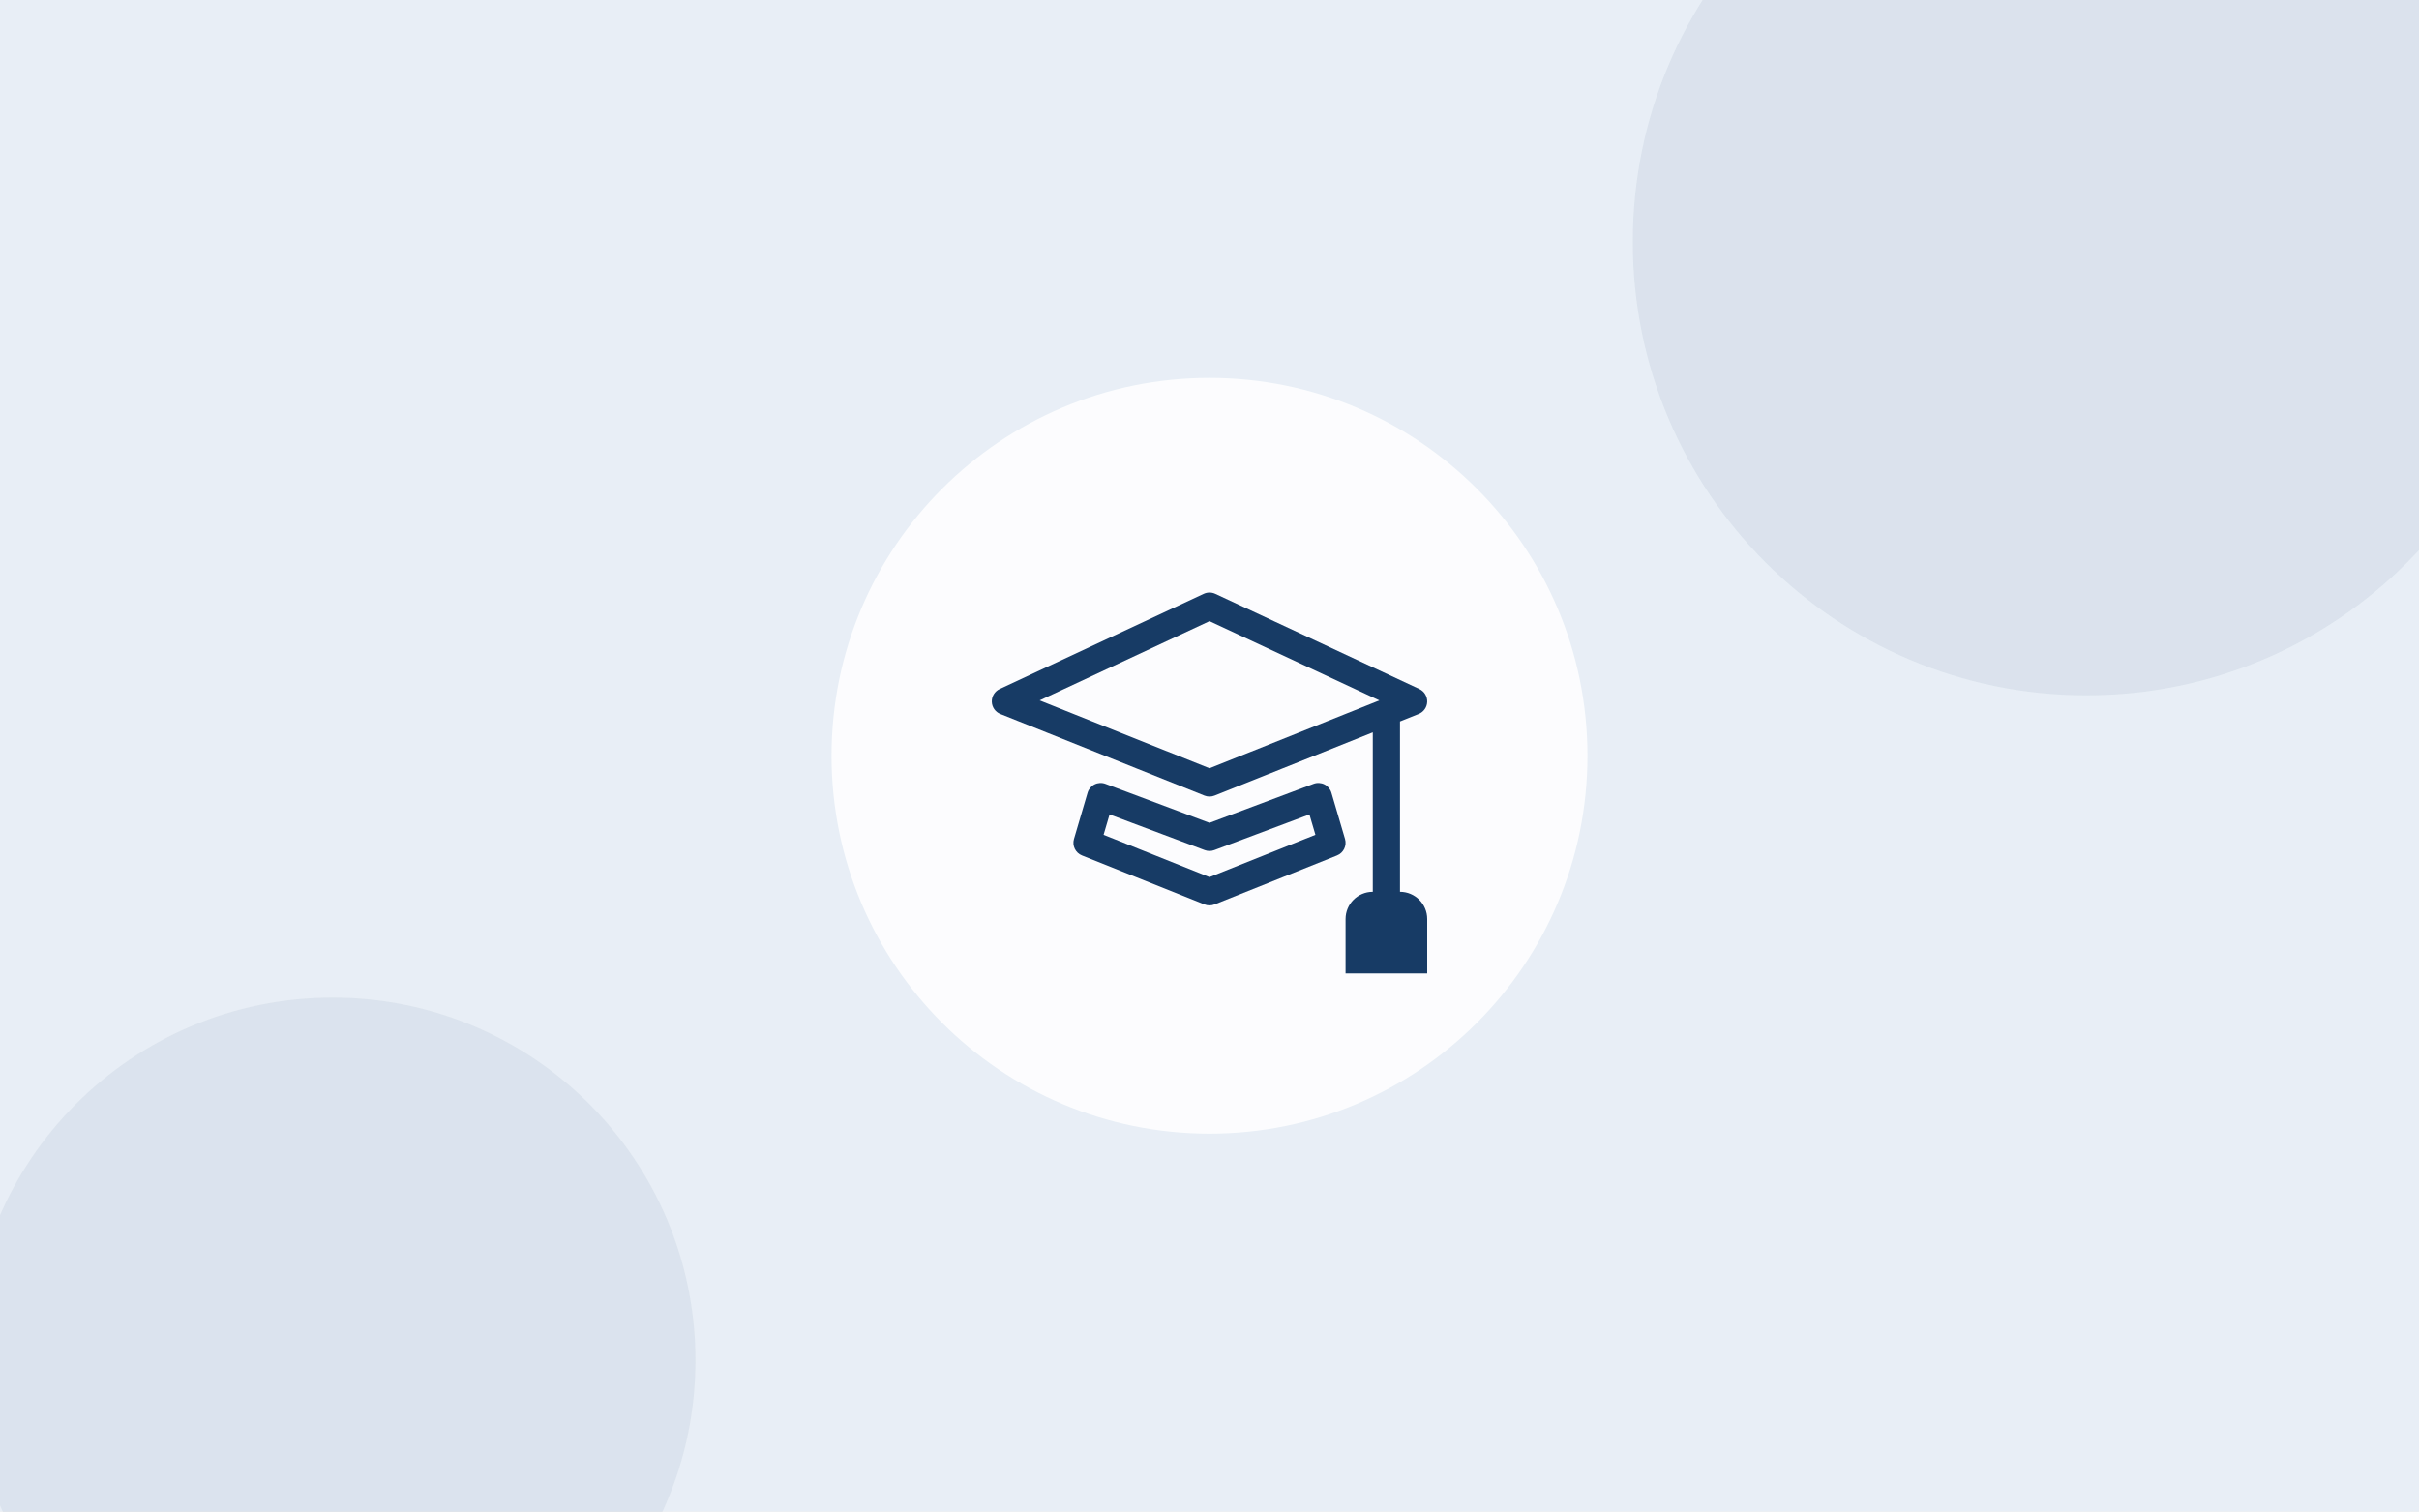
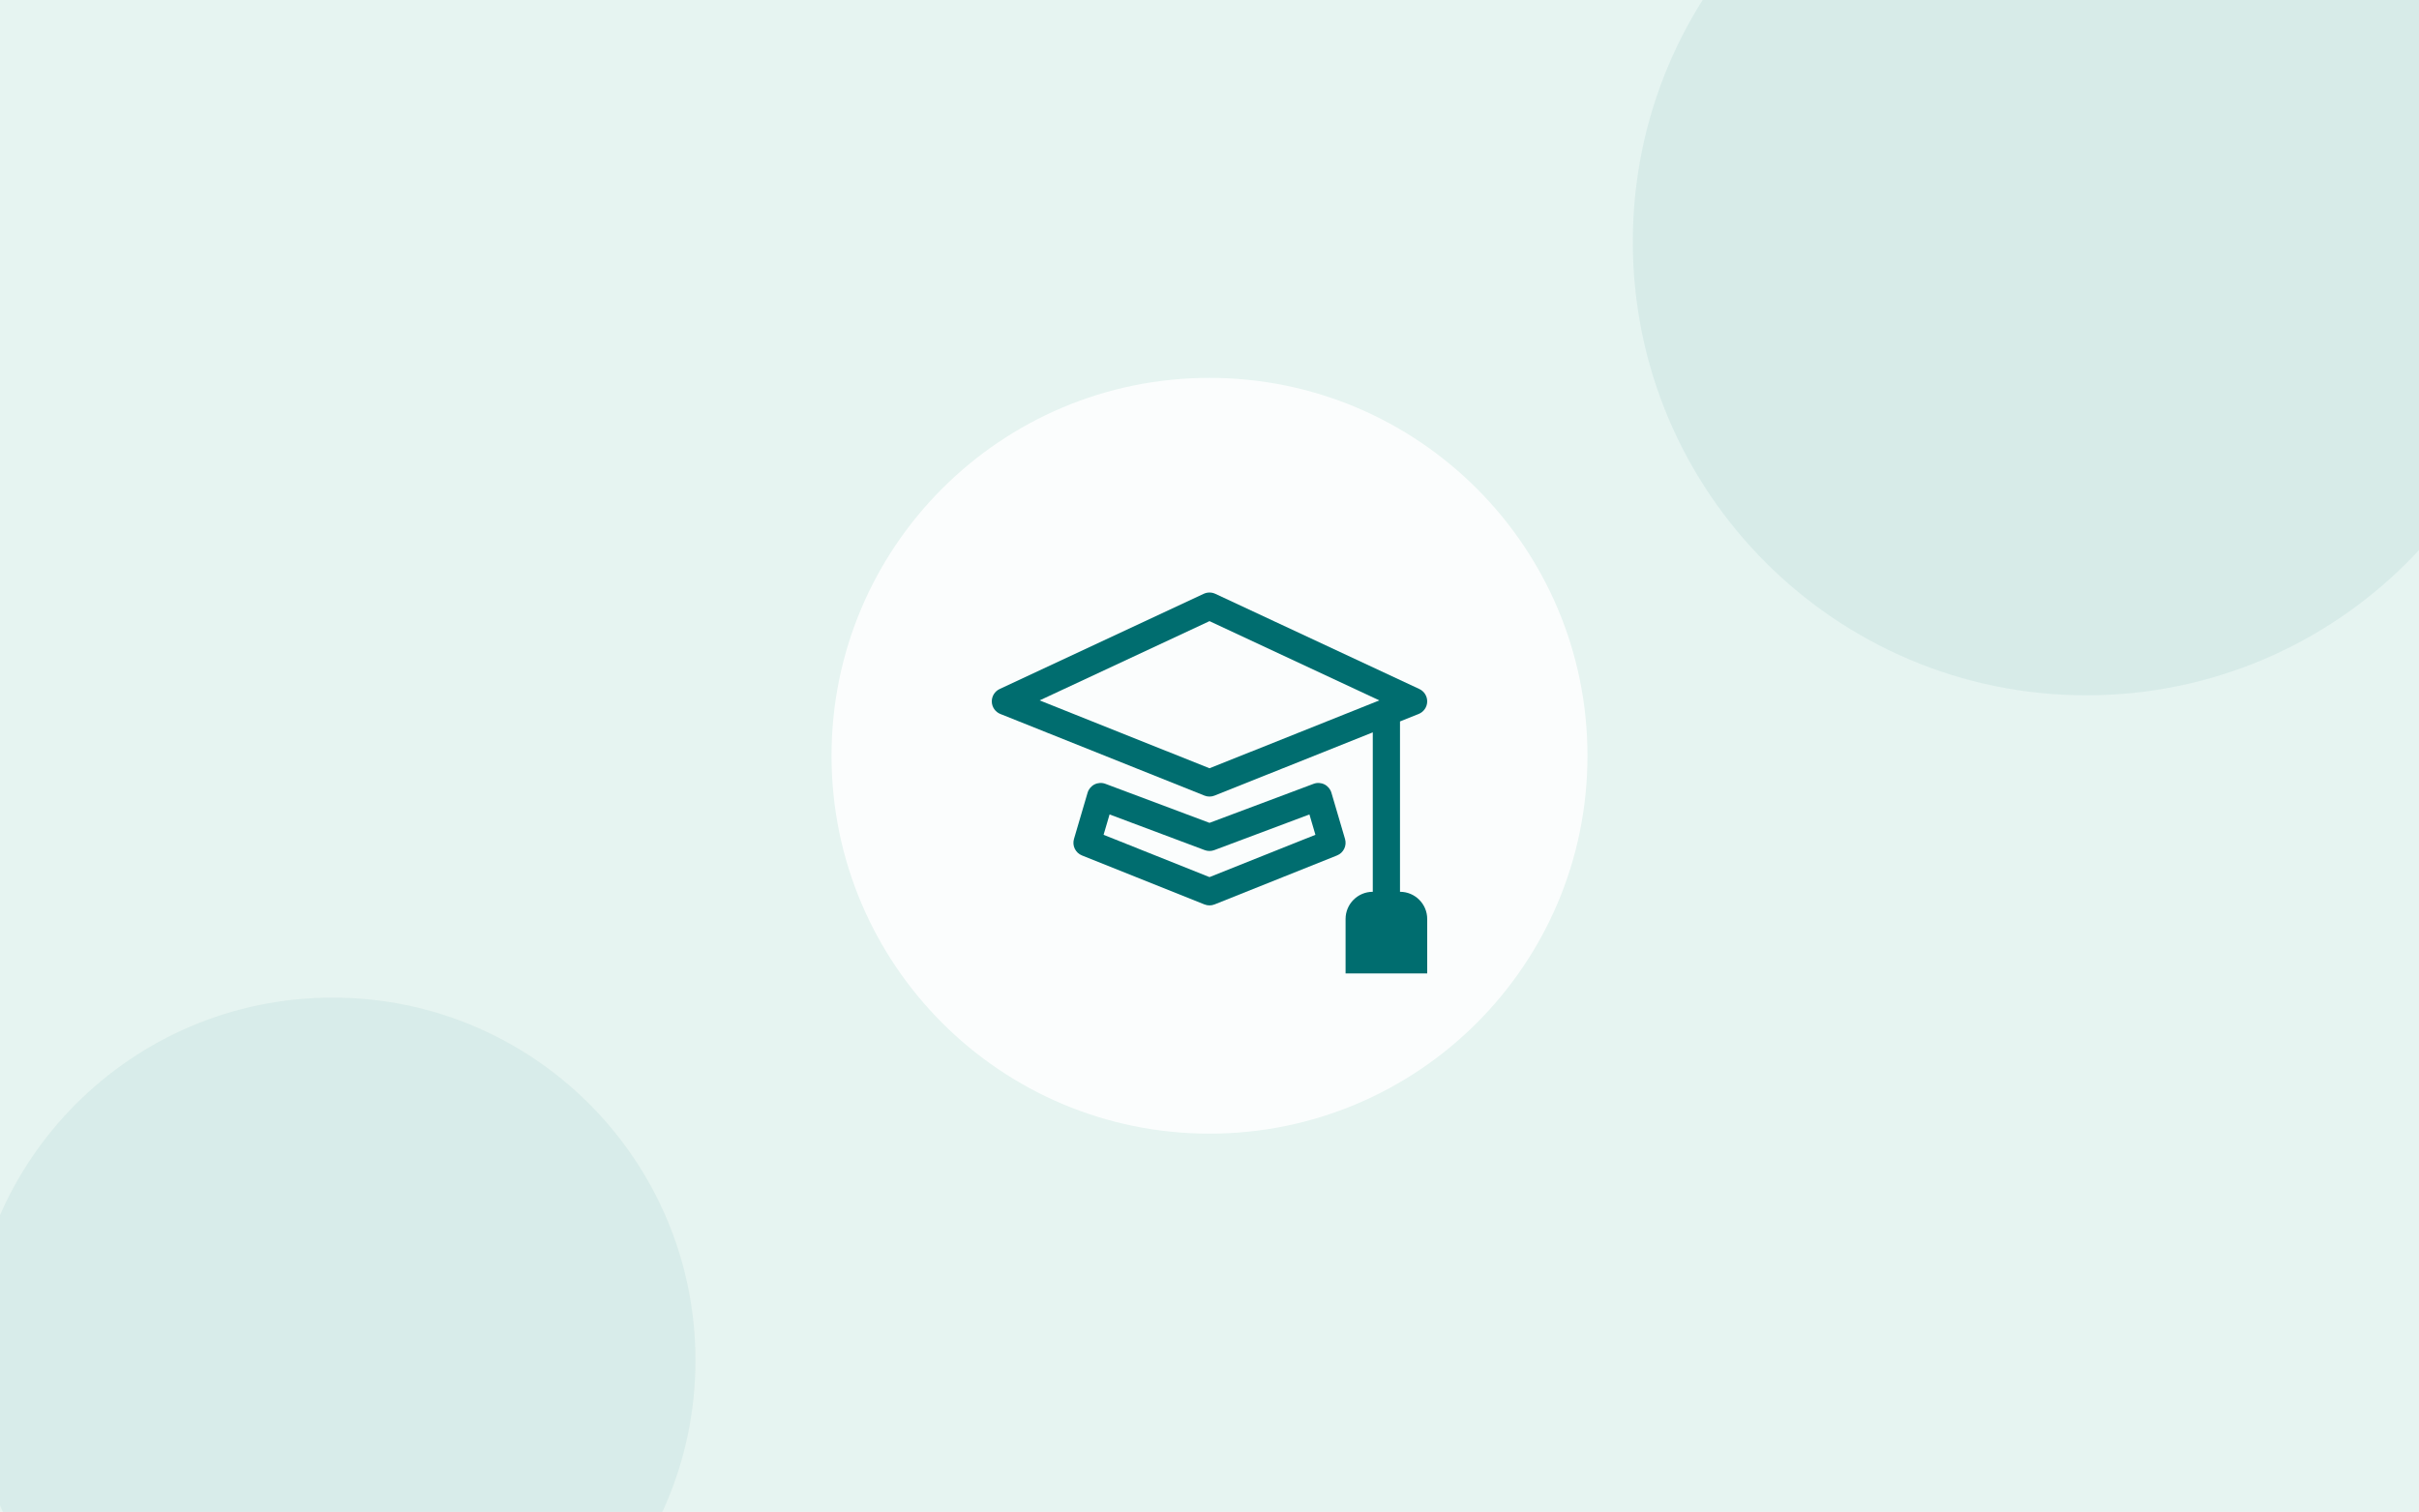
<svg xmlns="http://www.w3.org/2000/svg" viewBox="0 0 800 500" width="800" height="500">
-   <rect width="800" height="500" fill="#E8EEF6" />
-   <circle cx="690" cy="80" r="150" fill="#173B65" opacity=".07" />
-   <circle cx="110" cy="450" r="120" fill="#173B65" opacity=".06" />
+   <rect width="800" height="500" fill="#E6F4F1" />
+   <circle cx="690" cy="80" r="150" fill="#006D6F" opacity=".07" />
+   <circle cx="110" cy="450" r="120" fill="#006D6F" opacity=".06" />
  <circle cx="400" cy="250" r="125" fill="#fff" opacity=".85" />
-   <g transform="translate(328,178) scale(9.0)" fill="#173B65" opacity="1">
+   <g transform="translate(328,178) scale(9.0)" fill="#006D6F" opacity="1">
    <path d="M8.211 2.047a.5.5 0 0 0-.422 0l-7.5 3.5a.5.5 0 0 0 .025.917l7.5 3a.5.5 0 0 0 .372 0L14 7.14V13a1 1 0 0 0-1 1v2h3v-2a1 1 0 0 0-1-1V6.739l.686-.275a.5.5 0 0 0 .025-.917zM8 8.46 1.758 5.965 8 3.052l6.242 2.913z" />
    <path d="M4.176 9.032a.5.5 0 0 0-.656.327l-.5 1.7a.5.5 0 0 0 .294.605l4.5 1.8a.5.5 0 0 0 .372 0l4.5-1.8a.5.5 0 0 0 .294-.605l-.5-1.7a.5.5 0 0 0-.656-.327L8 10.466zm-.068 1.873.22-.748 3.496 1.311a.5.5 0 0 0 .352 0l3.496-1.311.22.748L8 12.46z" />
  </g>
</svg>
